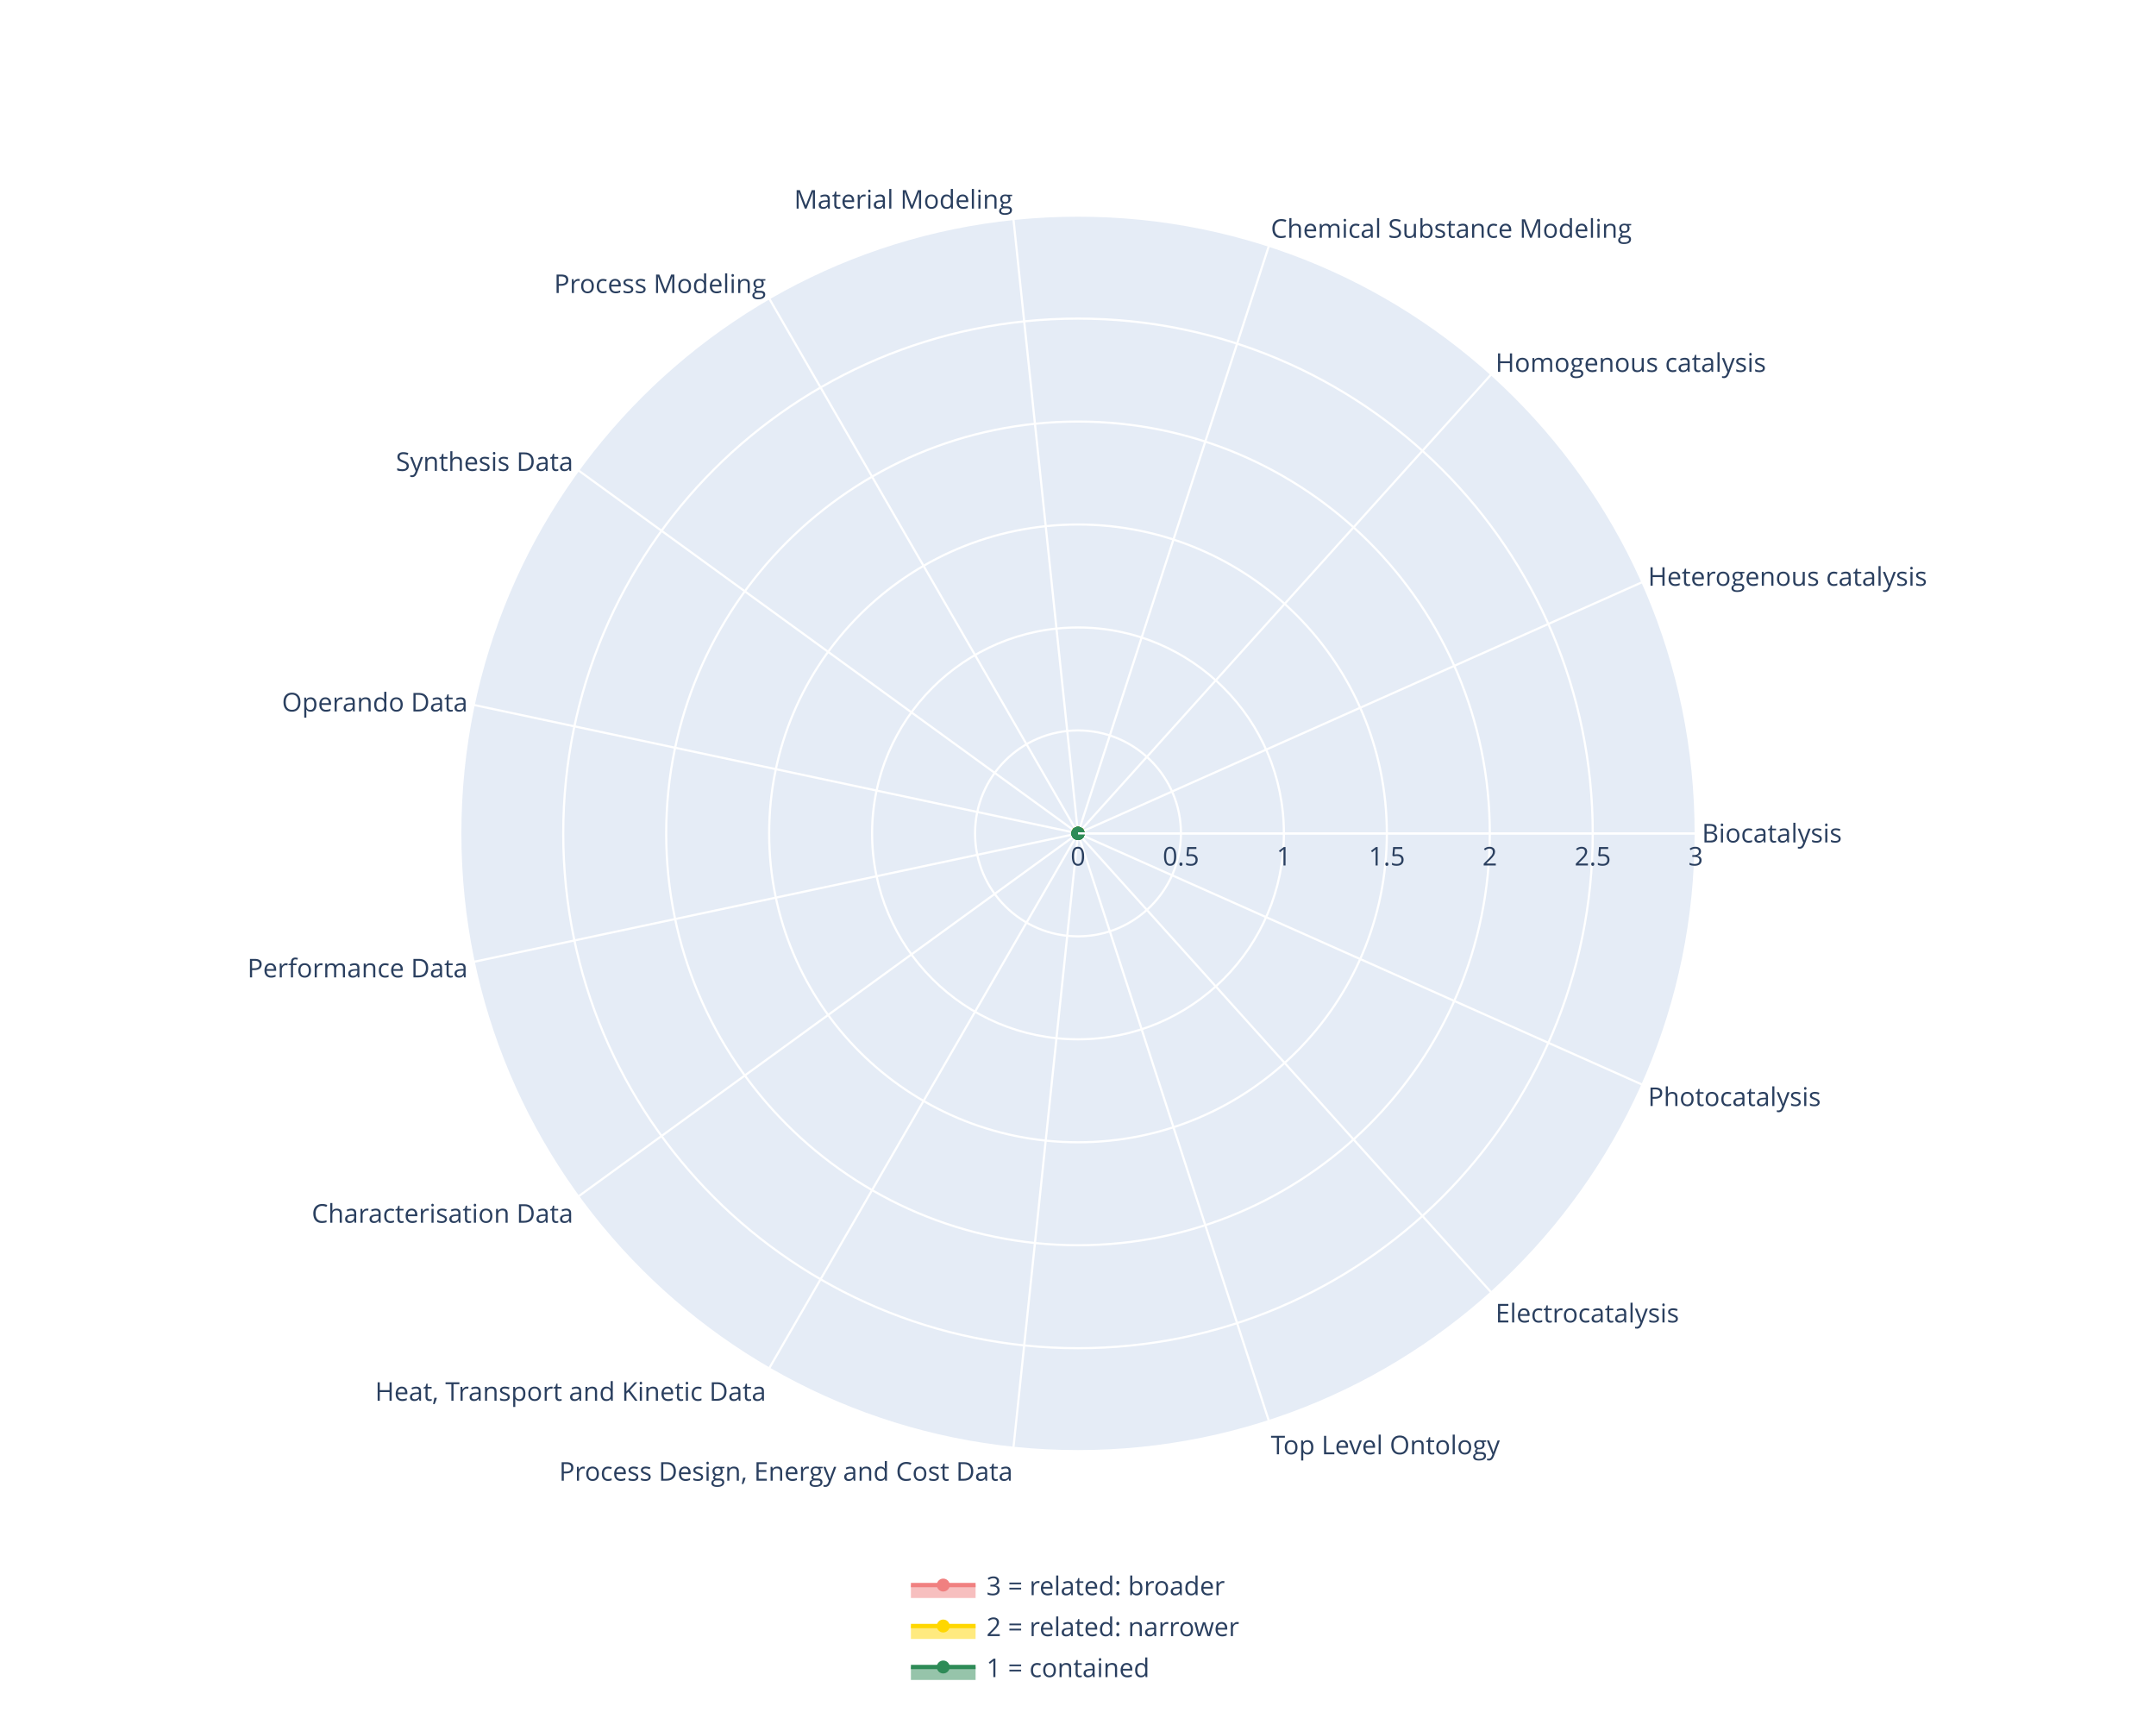
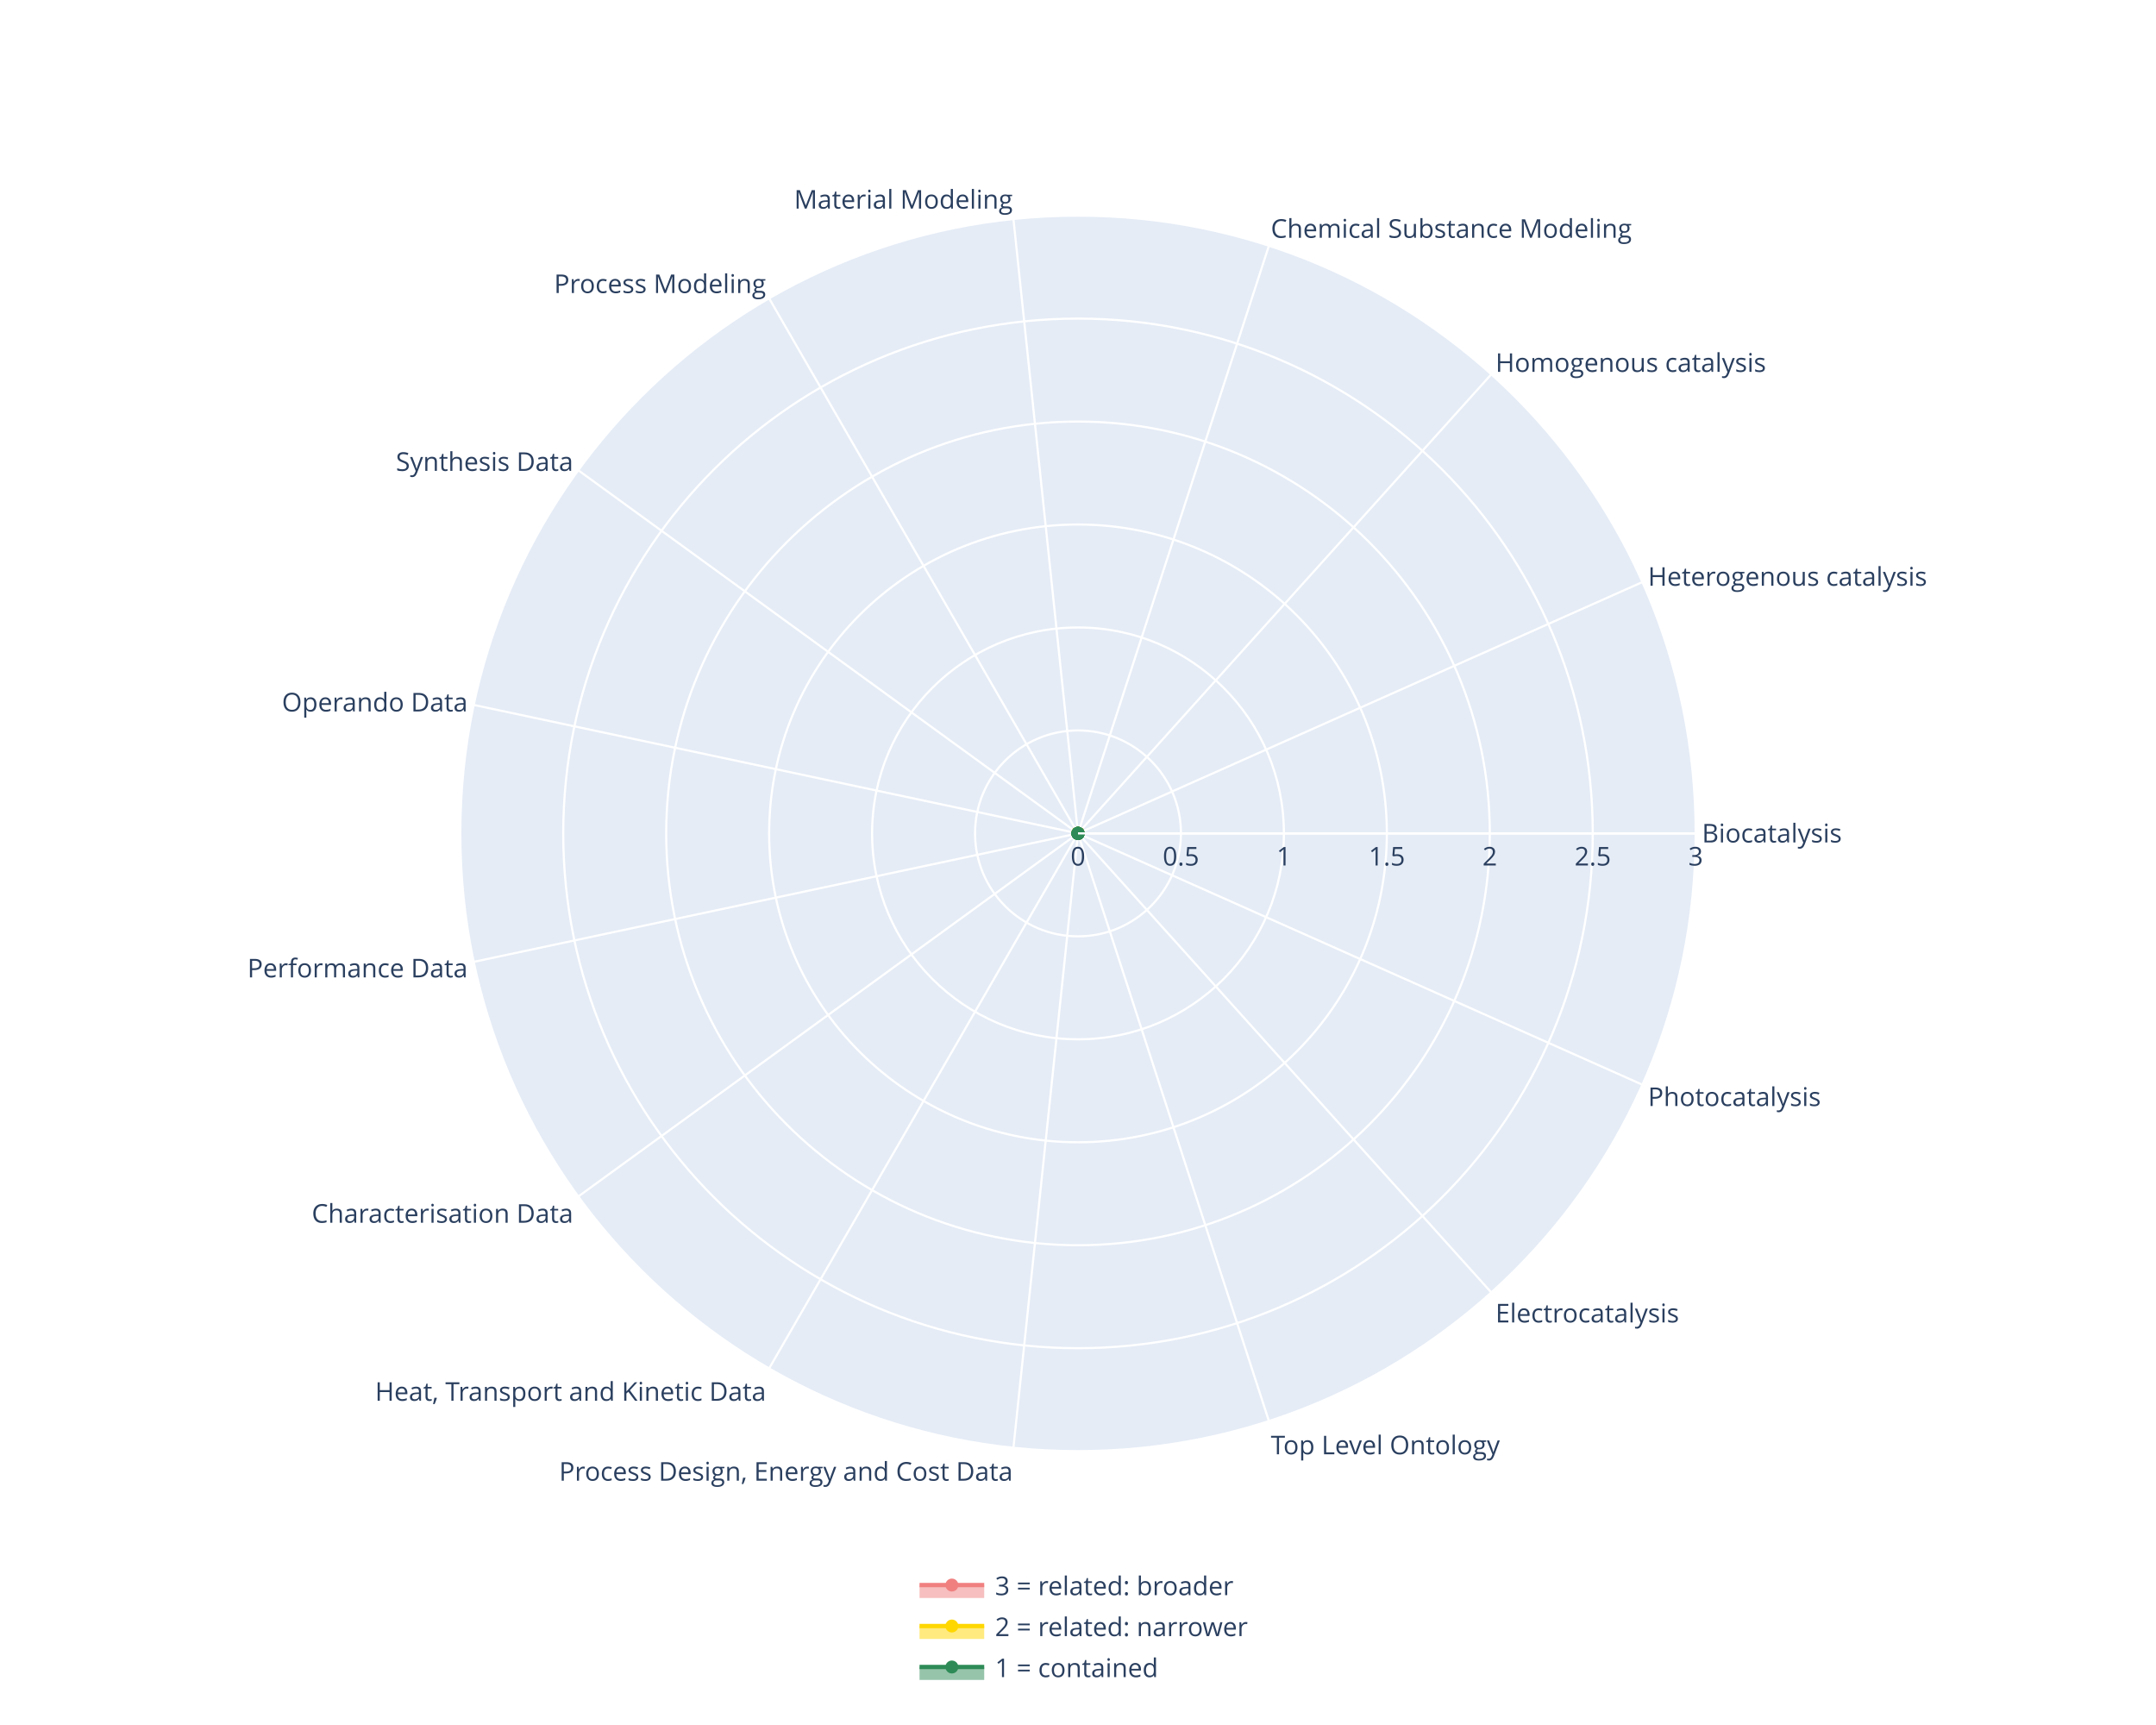
<svg xmlns="http://www.w3.org/2000/svg" class="main-svg" width="1000" height="800" style="" viewBox="0 0 1000 800">
  <rect x="0" y="0" width="1000" height="800" style="fill: rgb(255, 255, 255); fill-opacity: 1;" />
-   <defs id="defs-a20fd7">
+   <defs id="defs-f369a8">
    <g class="clips">
-       <clipPath id="clipa20fd7polar-for-traces">
+       <clipPath id="clipf369a8polar-for-traces">
        <path d="M286.5,0A286.5,286.5 0,1,0 -286.5,-3.508613079557167e-14A286.5,286.5 0,1,0 286.5,7.017226159114334e-14Z" transform="translate(286.5,286.5)" />
      </clipPath>
    </g>
    <g class="gradients" />
    <g class="patterns" />
  </defs>
  <g class="bglayer" />
  <g class="layer-below">
    <g class="imagelayer" />
    <g class="shapelayer" />
  </g>
  <g class="cartesianlayer" />
  <g class="polarlayer">
    <g class="polar">
      <g class="polarsublayer draglayer" />
      <g class="polarsublayer plotbg">
        <path d="M286.5,0A286.5,286.5 0,1,0 -286.5,-3.508613079557167e-14A286.5,286.5 0,1,0 286.5,7.017226159114334e-14Z" transform="translate(500,386.5)" style="fill: rgb(229, 236, 246); fill-opacity: 1;" />
      </g>
      <g class="polarsublayer backplot">
        <g class="maplayer" />
      </g>
      <g class="polarsublayer angular-grid" style="fill: none;">
        <path class="angularaxisgrid" d="M500,386.5L786.5,386.5" style="stroke: rgb(255, 255, 255); stroke-opacity: 1; stroke-width: 1px;" />
        <path class="angularaxisgrid" d="M500,386.5L761.731,269.97" style="stroke: rgb(255, 255, 255); stroke-opacity: 1; stroke-width: 1px;" />
        <path class="angularaxisgrid" d="M500,386.5L691.706,173.589" style="stroke: rgb(255, 255, 255); stroke-opacity: 1; stroke-width: 1px;" />
        <path class="angularaxisgrid" d="M500,386.5L588.533,114.022" style="stroke: rgb(255, 255, 255); stroke-opacity: 1; stroke-width: 1px;" />
        <path class="angularaxisgrid" d="M500,386.5L470.053,101.569" style="stroke: rgb(255, 255, 255); stroke-opacity: 1; stroke-width: 1px;" />
        <path class="angularaxisgrid" d="M500,386.5L356.75,138.384" style="stroke: rgb(255, 255, 255); stroke-opacity: 1; stroke-width: 1px;" />
        <path class="angularaxisgrid" d="M500,386.5L268.217,218.1" style="stroke: rgb(255, 255, 255); stroke-opacity: 1; stroke-width: 1px;" />
        <path class="angularaxisgrid" d="M500,386.5L219.761,326.933" style="stroke: rgb(255, 255, 255); stroke-opacity: 1; stroke-width: 1px;" />
        <path class="angularaxisgrid" d="M500,386.5L219.761,446.067" style="stroke: rgb(255, 255, 255); stroke-opacity: 1; stroke-width: 1px;" />
        <path class="angularaxisgrid" d="M500,386.5L268.217,554.9" style="stroke: rgb(255, 255, 255); stroke-opacity: 1; stroke-width: 1px;" />
        <path class="angularaxisgrid" d="M500,386.5L356.75,634.616" style="stroke: rgb(255, 255, 255); stroke-opacity: 1; stroke-width: 1px;" />
        <path class="angularaxisgrid" d="M500,386.5L470.053,671.431" style="stroke: rgb(255, 255, 255); stroke-opacity: 1; stroke-width: 1px;" />
        <path class="angularaxisgrid" d="M500,386.5L588.533,658.978" style="stroke: rgb(255, 255, 255); stroke-opacity: 1; stroke-width: 1px;" />
        <path class="angularaxisgrid" d="M500,386.5L691.706,599.411" style="stroke: rgb(255, 255, 255); stroke-opacity: 1; stroke-width: 1px;" />
        <path class="angularaxisgrid" d="M500,386.5L761.731,503.03" style="stroke: rgb(255, 255, 255); stroke-opacity: 1; stroke-width: 1px;" />
      </g>
      <g class="polarsublayer radial-grid" transform="translate(500,386.5)" style="fill: none;">
        <path class="xgrid" d="M47.75,0A47.75,47.75 0,1,0 -47.75,-5.847688465928611e-15A47.75,47.75 0,1,0 47.75,1.1695376931857222e-14Z" style="stroke: rgb(255, 255, 255); stroke-opacity: 1; stroke-width: 1px;" />
        <path class="xgrid" d="M95.5,0A95.5,95.5 0,1,0 -95.5,-1.1695376931857222e-14A95.5,95.5 0,1,0 95.5,2.3390753863714445e-14Z" style="stroke: rgb(255, 255, 255); stroke-opacity: 1; stroke-width: 1px;" />
        <path class="xgrid" d="M143.25,0A143.25,143.25 0,1,0 -143.25,-1.7543065397785835e-14A143.25,143.25 0,1,0 143.25,3.508613079557167e-14Z" style="stroke: rgb(255, 255, 255); stroke-opacity: 1; stroke-width: 1px;" />
        <path class="xgrid" d="M191,0A191,191 0,1,0 -191,-2.3390753863714445e-14A191,191 0,1,0 191,4.678150772742889e-14Z" style="stroke: rgb(255, 255, 255); stroke-opacity: 1; stroke-width: 1px;" />
        <path class="xgrid" d="M238.75,0A238.75,238.75 0,1,0 -238.75,-2.923844232964306e-14A238.75,238.75 0,1,0 238.75,5.847688465928612e-14Z" style="stroke: rgb(255, 255, 255); stroke-opacity: 1; stroke-width: 1px;" />
      </g>
      <g class="polarsublayer frontplot" transform="translate(213.5,100)">
        <g class="barlayer" />
        <g class="scatterlayer">
-           <g class="trace scatter trace939394" style="stroke-miterlimit: 2; opacity: 1;">
-             <g class="fills" clip-path="url(#clipa20fd7polar-for-traces)">
+           <g class="trace scatter trace45220a" style="stroke-miterlimit: 2; opacity: 1;">
+             <g class="fills" clip-path="url(#clipf369a8polar-for-traces)">
              <g>
                <path class="js-fill" d="M286.5,286.5L286.5,286.5L286.5,286.5L286.5,286.5L286.5,286.5L286.5,286.5L286.5,286.5L286.5,286.5L286.5,286.5L286.5,286.5L286.5,286.5L286.5,286.5L286.5,286.5L286.5,286.5L286.5,286.5L286.5,286.5Z" style="fill: rgb(240, 128, 128); fill-opacity: 0.5; stroke-width: 0;" />
              </g>
            </g>
            <g class="errorbars" />
            <g class="lines">
-               <path class="js-line" d="M286.5,286.5L286.5,286.5L286.5,286.5L286.5,286.5L286.5,286.5L286.5,286.5L286.5,286.5L286.5,286.5L286.5,286.5L286.5,286.5L286.5,286.5L286.5,286.5L286.5,286.5L286.5,286.5L286.5,286.5L286.5,286.5" clip-path="url(#clipa20fd7polar-for-traces)" style="vector-effect: non-scaling-stroke; fill: none; stroke: rgb(240, 128, 128); stroke-opacity: 1; stroke-width: 2px; opacity: 1;" />
+               <path class="js-line" d="M286.5,286.5L286.5,286.5L286.5,286.5L286.5,286.5L286.5,286.5L286.5,286.5L286.5,286.5L286.5,286.5L286.5,286.5L286.5,286.5L286.5,286.5L286.5,286.5L286.5,286.5L286.5,286.5L286.5,286.5L286.5,286.5" clip-path="url(#clipf369a8polar-for-traces)" style="vector-effect: none; fill: none; stroke: rgb(240, 128, 128); stroke-opacity: 1; stroke-width: 2px; opacity: 1;" />
            </g>
            <g class="points">
              <path class="point" transform="translate(286.5,286.5)" d="M3,0A3,3 0 1,1 0,-3A3,3 0 0,1 3,0Z" style="opacity: 1; stroke-width: 0px; fill: rgb(240, 128, 128); fill-opacity: 1;" />
              <path class="point" transform="translate(286.5,286.5)" d="M3,0A3,3 0 1,1 0,-3A3,3 0 0,1 3,0Z" style="opacity: 1; stroke-width: 0px; fill: rgb(240, 128, 128); fill-opacity: 1;" />
              <path class="point" transform="translate(286.5,286.5)" d="M3,0A3,3 0 1,1 0,-3A3,3 0 0,1 3,0Z" style="opacity: 1; stroke-width: 0px; fill: rgb(240, 128, 128); fill-opacity: 1;" />
              <path class="point" transform="translate(286.5,286.5)" d="M3,0A3,3 0 1,1 0,-3A3,3 0 0,1 3,0Z" style="opacity: 1; stroke-width: 0px; fill: rgb(240, 128, 128); fill-opacity: 1;" />
              <path class="point" transform="translate(286.5,286.5)" d="M3,0A3,3 0 1,1 0,-3A3,3 0 0,1 3,0Z" style="opacity: 1; stroke-width: 0px; fill: rgb(240, 128, 128); fill-opacity: 1;" />
              <path class="point" transform="translate(286.5,286.5)" d="M3,0A3,3 0 1,1 0,-3A3,3 0 0,1 3,0Z" style="opacity: 1; stroke-width: 0px; fill: rgb(240, 128, 128); fill-opacity: 1;" />
              <path class="point" transform="translate(286.5,286.5)" d="M3,0A3,3 0 1,1 0,-3A3,3 0 0,1 3,0Z" style="opacity: 1; stroke-width: 0px; fill: rgb(240, 128, 128); fill-opacity: 1;" />
              <path class="point" transform="translate(286.5,286.5)" d="M3,0A3,3 0 1,1 0,-3A3,3 0 0,1 3,0Z" style="opacity: 1; stroke-width: 0px; fill: rgb(240, 128, 128); fill-opacity: 1;" />
              <path class="point" transform="translate(286.5,286.5)" d="M3,0A3,3 0 1,1 0,-3A3,3 0 0,1 3,0Z" style="opacity: 1; stroke-width: 0px; fill: rgb(240, 128, 128); fill-opacity: 1;" />
              <path class="point" transform="translate(286.5,286.5)" d="M3,0A3,3 0 1,1 0,-3A3,3 0 0,1 3,0Z" style="opacity: 1; stroke-width: 0px; fill: rgb(240, 128, 128); fill-opacity: 1;" />
              <path class="point" transform="translate(286.5,286.5)" d="M3,0A3,3 0 1,1 0,-3A3,3 0 0,1 3,0Z" style="opacity: 1; stroke-width: 0px; fill: rgb(240, 128, 128); fill-opacity: 1;" />
              <path class="point" transform="translate(286.5,286.5)" d="M3,0A3,3 0 1,1 0,-3A3,3 0 0,1 3,0Z" style="opacity: 1; stroke-width: 0px; fill: rgb(240, 128, 128); fill-opacity: 1;" />
              <path class="point" transform="translate(286.5,286.5)" d="M3,0A3,3 0 1,1 0,-3A3,3 0 0,1 3,0Z" style="opacity: 1; stroke-width: 0px; fill: rgb(240, 128, 128); fill-opacity: 1;" />
              <path class="point" transform="translate(286.5,286.5)" d="M3,0A3,3 0 1,1 0,-3A3,3 0 0,1 3,0Z" style="opacity: 1; stroke-width: 0px; fill: rgb(240, 128, 128); fill-opacity: 1;" />
              <path class="point" transform="translate(286.5,286.5)" d="M3,0A3,3 0 1,1 0,-3A3,3 0 0,1 3,0Z" style="opacity: 1; stroke-width: 0px; fill: rgb(240, 128, 128); fill-opacity: 1;" />
              <path class="point" transform="translate(286.5,286.5)" d="M3,0A3,3 0 1,1 0,-3A3,3 0 0,1 3,0Z" style="opacity: 1; stroke-width: 0px; fill: rgb(240, 128, 128); fill-opacity: 1;" />
            </g>
            <g class="text" />
          </g>
-           <g class="trace scatter traceb76ca1" style="stroke-miterlimit: 2; opacity: 1;">
-             <g class="fills" clip-path="url(#clipa20fd7polar-for-traces)">
+           <g class="trace scatter trace3121f0" style="stroke-miterlimit: 2; opacity: 1;">
+             <g class="fills" clip-path="url(#clipf369a8polar-for-traces)">
              <g>
                <path class="js-fill" d="M286.5,286.5L286.5,286.5L286.5,286.5L286.5,286.5L286.5,286.5L286.5,286.5L286.5,286.5L286.5,286.5L286.5,286.5L286.5,286.5L286.5,286.5L286.5,286.5L286.5,286.5L286.5,286.5L286.5,286.5L286.5,286.5Z" style="fill: rgb(255, 215, 0); fill-opacity: 0.5; stroke-width: 0;" />
              </g>
            </g>
            <g class="errorbars" />
            <g class="lines">
-               <path class="js-line" d="M286.5,286.5L286.5,286.5L286.5,286.5L286.5,286.5L286.5,286.5L286.5,286.5L286.5,286.5L286.5,286.5L286.5,286.5L286.5,286.5L286.5,286.5L286.5,286.5L286.5,286.5L286.5,286.5L286.5,286.5L286.5,286.5" clip-path="url(#clipa20fd7polar-for-traces)" style="vector-effect: non-scaling-stroke; fill: none; stroke: rgb(255, 215, 0); stroke-opacity: 1; stroke-width: 2px; opacity: 1;" />
+               <path class="js-line" d="M286.5,286.5L286.5,286.5L286.5,286.5L286.5,286.5L286.5,286.5L286.5,286.5L286.5,286.5L286.5,286.5L286.5,286.5L286.5,286.5L286.5,286.5L286.5,286.5L286.5,286.5L286.5,286.5L286.5,286.5L286.5,286.5" clip-path="url(#clipf369a8polar-for-traces)" style="vector-effect: none; fill: none; stroke: rgb(255, 215, 0); stroke-opacity: 1; stroke-width: 2px; opacity: 1;" />
            </g>
            <g class="points">
              <path class="point" transform="translate(286.5,286.5)" d="M3,0A3,3 0 1,1 0,-3A3,3 0 0,1 3,0Z" style="opacity: 1; stroke-width: 0px; fill: rgb(255, 215, 0); fill-opacity: 1;" />
              <path class="point" transform="translate(286.5,286.5)" d="M3,0A3,3 0 1,1 0,-3A3,3 0 0,1 3,0Z" style="opacity: 1; stroke-width: 0px; fill: rgb(255, 215, 0); fill-opacity: 1;" />
              <path class="point" transform="translate(286.5,286.5)" d="M3,0A3,3 0 1,1 0,-3A3,3 0 0,1 3,0Z" style="opacity: 1; stroke-width: 0px; fill: rgb(255, 215, 0); fill-opacity: 1;" />
              <path class="point" transform="translate(286.5,286.5)" d="M3,0A3,3 0 1,1 0,-3A3,3 0 0,1 3,0Z" style="opacity: 1; stroke-width: 0px; fill: rgb(255, 215, 0); fill-opacity: 1;" />
              <path class="point" transform="translate(286.5,286.5)" d="M3,0A3,3 0 1,1 0,-3A3,3 0 0,1 3,0Z" style="opacity: 1; stroke-width: 0px; fill: rgb(255, 215, 0); fill-opacity: 1;" />
              <path class="point" transform="translate(286.5,286.5)" d="M3,0A3,3 0 1,1 0,-3A3,3 0 0,1 3,0Z" style="opacity: 1; stroke-width: 0px; fill: rgb(255, 215, 0); fill-opacity: 1;" />
              <path class="point" transform="translate(286.5,286.5)" d="M3,0A3,3 0 1,1 0,-3A3,3 0 0,1 3,0Z" style="opacity: 1; stroke-width: 0px; fill: rgb(255, 215, 0); fill-opacity: 1;" />
              <path class="point" transform="translate(286.5,286.5)" d="M3,0A3,3 0 1,1 0,-3A3,3 0 0,1 3,0Z" style="opacity: 1; stroke-width: 0px; fill: rgb(255, 215, 0); fill-opacity: 1;" />
              <path class="point" transform="translate(286.5,286.5)" d="M3,0A3,3 0 1,1 0,-3A3,3 0 0,1 3,0Z" style="opacity: 1; stroke-width: 0px; fill: rgb(255, 215, 0); fill-opacity: 1;" />
              <path class="point" transform="translate(286.5,286.5)" d="M3,0A3,3 0 1,1 0,-3A3,3 0 0,1 3,0Z" style="opacity: 1; stroke-width: 0px; fill: rgb(255, 215, 0); fill-opacity: 1;" />
              <path class="point" transform="translate(286.5,286.5)" d="M3,0A3,3 0 1,1 0,-3A3,3 0 0,1 3,0Z" style="opacity: 1; stroke-width: 0px; fill: rgb(255, 215, 0); fill-opacity: 1;" />
              <path class="point" transform="translate(286.5,286.5)" d="M3,0A3,3 0 1,1 0,-3A3,3 0 0,1 3,0Z" style="opacity: 1; stroke-width: 0px; fill: rgb(255, 215, 0); fill-opacity: 1;" />
              <path class="point" transform="translate(286.5,286.5)" d="M3,0A3,3 0 1,1 0,-3A3,3 0 0,1 3,0Z" style="opacity: 1; stroke-width: 0px; fill: rgb(255, 215, 0); fill-opacity: 1;" />
              <path class="point" transform="translate(286.5,286.5)" d="M3,0A3,3 0 1,1 0,-3A3,3 0 0,1 3,0Z" style="opacity: 1; stroke-width: 0px; fill: rgb(255, 215, 0); fill-opacity: 1;" />
              <path class="point" transform="translate(286.5,286.5)" d="M3,0A3,3 0 1,1 0,-3A3,3 0 0,1 3,0Z" style="opacity: 1; stroke-width: 0px; fill: rgb(255, 215, 0); fill-opacity: 1;" />
              <path class="point" transform="translate(286.5,286.5)" d="M3,0A3,3 0 1,1 0,-3A3,3 0 0,1 3,0Z" style="opacity: 1; stroke-width: 0px; fill: rgb(255, 215, 0); fill-opacity: 1;" />
            </g>
            <g class="text" />
          </g>
-           <g class="trace scatter trace2894e3" style="stroke-miterlimit: 2; opacity: 1;">
-             <g class="fills" clip-path="url(#clipa20fd7polar-for-traces)">
+           <g class="trace scatter tracebac329" style="stroke-miterlimit: 2; opacity: 1;">
+             <g class="fills" clip-path="url(#clipf369a8polar-for-traces)">
              <g>
                <path class="js-fill" d="M286.5,286.5L286.5,286.5L286.5,286.5L286.5,286.5L286.5,286.5L286.5,286.5L286.5,286.5L286.5,286.5L286.5,286.5L286.5,286.5L286.5,286.5L286.5,286.5L286.5,286.5L286.5,286.5L286.5,286.5L286.5,286.5Z" style="fill: rgb(46, 139, 87); fill-opacity: 0.5; stroke-width: 0;" />
              </g>
            </g>
            <g class="errorbars" />
            <g class="lines">
-               <path class="js-line" d="M286.5,286.5L286.5,286.5L286.5,286.5L286.5,286.5L286.5,286.5L286.5,286.5L286.5,286.5L286.5,286.5L286.5,286.5L286.5,286.5L286.5,286.5L286.5,286.5L286.5,286.5L286.5,286.5L286.5,286.5L286.5,286.5" clip-path="url(#clipa20fd7polar-for-traces)" style="vector-effect: non-scaling-stroke; fill: none; stroke: rgb(46, 139, 87); stroke-opacity: 1; stroke-width: 2px; opacity: 1;" />
+               <path class="js-line" d="M286.5,286.5L286.5,286.5L286.5,286.5L286.5,286.5L286.5,286.5L286.5,286.5L286.5,286.5L286.5,286.5L286.5,286.5L286.5,286.5L286.5,286.5L286.5,286.5L286.5,286.5L286.5,286.5L286.5,286.5L286.5,286.5" clip-path="url(#clipf369a8polar-for-traces)" style="vector-effect: none; fill: none; stroke: rgb(46, 139, 87); stroke-opacity: 1; stroke-width: 2px; opacity: 1;" />
            </g>
            <g class="points">
              <path class="point" transform="translate(286.5,286.5)" d="M3,0A3,3 0 1,1 0,-3A3,3 0 0,1 3,0Z" style="opacity: 1; stroke-width: 0px; fill: rgb(46, 139, 87); fill-opacity: 1;" />
              <path class="point" transform="translate(286.5,286.5)" d="M3,0A3,3 0 1,1 0,-3A3,3 0 0,1 3,0Z" style="opacity: 1; stroke-width: 0px; fill: rgb(46, 139, 87); fill-opacity: 1;" />
              <path class="point" transform="translate(286.5,286.5)" d="M3,0A3,3 0 1,1 0,-3A3,3 0 0,1 3,0Z" style="opacity: 1; stroke-width: 0px; fill: rgb(46, 139, 87); fill-opacity: 1;" />
              <path class="point" transform="translate(286.5,286.5)" d="M3,0A3,3 0 1,1 0,-3A3,3 0 0,1 3,0Z" style="opacity: 1; stroke-width: 0px; fill: rgb(46, 139, 87); fill-opacity: 1;" />
              <path class="point" transform="translate(286.5,286.5)" d="M3,0A3,3 0 1,1 0,-3A3,3 0 0,1 3,0Z" style="opacity: 1; stroke-width: 0px; fill: rgb(46, 139, 87); fill-opacity: 1;" />
              <path class="point" transform="translate(286.5,286.5)" d="M3,0A3,3 0 1,1 0,-3A3,3 0 0,1 3,0Z" style="opacity: 1; stroke-width: 0px; fill: rgb(46, 139, 87); fill-opacity: 1;" />
              <path class="point" transform="translate(286.5,286.5)" d="M3,0A3,3 0 1,1 0,-3A3,3 0 0,1 3,0Z" style="opacity: 1; stroke-width: 0px; fill: rgb(46, 139, 87); fill-opacity: 1;" />
              <path class="point" transform="translate(286.5,286.5)" d="M3,0A3,3 0 1,1 0,-3A3,3 0 0,1 3,0Z" style="opacity: 1; stroke-width: 0px; fill: rgb(46, 139, 87); fill-opacity: 1;" />
              <path class="point" transform="translate(286.5,286.5)" d="M3,0A3,3 0 1,1 0,-3A3,3 0 0,1 3,0Z" style="opacity: 1; stroke-width: 0px; fill: rgb(46, 139, 87); fill-opacity: 1;" />
              <path class="point" transform="translate(286.5,286.5)" d="M3,0A3,3 0 1,1 0,-3A3,3 0 0,1 3,0Z" style="opacity: 1; stroke-width: 0px; fill: rgb(46, 139, 87); fill-opacity: 1;" />
              <path class="point" transform="translate(286.5,286.5)" d="M3,0A3,3 0 1,1 0,-3A3,3 0 0,1 3,0Z" style="opacity: 1; stroke-width: 0px; fill: rgb(46, 139, 87); fill-opacity: 1;" />
              <path class="point" transform="translate(286.5,286.5)" d="M3,0A3,3 0 1,1 0,-3A3,3 0 0,1 3,0Z" style="opacity: 1; stroke-width: 0px; fill: rgb(46, 139, 87); fill-opacity: 1;" />
              <path class="point" transform="translate(286.5,286.5)" d="M3,0A3,3 0 1,1 0,-3A3,3 0 0,1 3,0Z" style="opacity: 1; stroke-width: 0px; fill: rgb(46, 139, 87); fill-opacity: 1;" />
              <path class="point" transform="translate(286.5,286.5)" d="M3,0A3,3 0 1,1 0,-3A3,3 0 0,1 3,0Z" style="opacity: 1; stroke-width: 0px; fill: rgb(46, 139, 87); fill-opacity: 1;" />
              <path class="point" transform="translate(286.5,286.5)" d="M3,0A3,3 0 1,1 0,-3A3,3 0 0,1 3,0Z" style="opacity: 1; stroke-width: 0px; fill: rgb(46, 139, 87); fill-opacity: 1;" />
              <path class="point" transform="translate(286.5,286.5)" d="M3,0A3,3 0 1,1 0,-3A3,3 0 0,1 3,0Z" style="opacity: 1; stroke-width: 0px; fill: rgb(46, 139, 87); fill-opacity: 1;" />
            </g>
            <g class="text" />
          </g>
        </g>
      </g>
      <g class="polarsublayer angular-line">
        <path d="M286.5,0A286.5,286.5 0,1,0 -286.5,-3.508613079557167e-14A286.5,286.5 0,1,0 286.5,7.017226159114334e-14Z" transform="translate(500,386.5)" stroke-width="1" style="fill: none; stroke: rgb(255, 255, 255); stroke-opacity: 1;" />
      </g>
      <g class="polarsublayer radial-line">
        <line x1="0" y1="0" x2="286.5" y2="0" transform="translate(500,386.5)" stroke-width="1" style="fill: none; stroke: rgb(255, 255, 255); stroke-opacity: 1;" />
      </g>
      <g class="polarsublayer angular-axis">
        <g class="angularaxistick">
          <text text-anchor="start" x="2.9" y="4.2" transform="translate(786.5,386.5)" style="font-family: 'Open Sans', verdana, arial, sans-serif; font-size: 12px; fill: rgb(42, 63, 95); fill-opacity: 1; white-space: pre; opacity: 1;">Biocatalysis</text>
        </g>
        <g class="angularaxistick">
          <text text-anchor="start" x="2.649" y="1.681" transform="translate(761.7308,269.97)" style="font-family: 'Open Sans', verdana, arial, sans-serif; font-size: 12px; fill: rgb(42, 63, 95); fill-opacity: 1; white-space: pre; opacity: 1;">Heterogenous catalysis</text>
        </g>
        <g class="angularaxistick">
          <text text-anchor="start" x="1.94" y="-1.128" transform="translate(691.7059,173.589)" style="font-family: 'Open Sans', verdana, arial, sans-serif; font-size: 12px; fill: rgb(42, 63, 95); fill-opacity: 1; white-space: pre; opacity: 1;">Homogenous catalysis</text>
        </g>
        <g class="angularaxistick">
          <text text-anchor="start" x="0.896" y="-3.743" transform="translate(588.5334,114.0223)" style="font-family: 'Open Sans', verdana, arial, sans-serif; font-size: 12px; fill: rgb(42, 63, 95); fill-opacity: 1; white-space: pre; opacity: 1;">Chemical Substance Modeling</text>
        </g>
        <g class="angularaxistick">
          <text text-anchor="end" x="-0.303" y="-4.832" transform="translate(470.0526,101.5695)" style="font-family: 'Open Sans', verdana, arial, sans-serif; font-size: 12px; fill: rgb(42, 63, 95); fill-opacity: 1; white-space: pre; opacity: 1;">Material Modeling</text>
        </g>
        <g class="angularaxistick">
          <text text-anchor="end" x="-1.45" y="-2.49" transform="translate(356.75,138.3837)" style="font-family: 'Open Sans', verdana, arial, sans-serif; font-size: 12px; fill: rgb(42, 63, 95); fill-opacity: 1; white-space: pre; opacity: 1;">Process Modeling</text>
        </g>
        <g class="angularaxistick">
          <text text-anchor="end" x="-2.346" y="0.283" transform="translate(268.2166,218.0995)" style="font-family: 'Open Sans', verdana, arial, sans-serif; font-size: 12px; fill: rgb(42, 63, 95); fill-opacity: 1; white-space: pre; opacity: 1;">Synthesis Data</text>
        </g>
        <g class="angularaxistick">
          <text text-anchor="end" x="-2.837" y="3.006" transform="translate(219.7607,326.9333)" style="font-family: 'Open Sans', verdana, arial, sans-serif; font-size: 12px; fill: rgb(42, 63, 95); fill-opacity: 1; white-space: pre; opacity: 1;">Operando Data</text>
        </g>
        <g class="angularaxistick">
          <text text-anchor="end" x="-2.837" y="7.206" transform="translate(219.7607,446.0667)" style="font-family: 'Open Sans', verdana, arial, sans-serif; font-size: 12px; fill: rgb(42, 63, 95); fill-opacity: 1; white-space: pre; opacity: 1;">Performance Data</text>
        </g>
        <g class="angularaxistick">
          <text text-anchor="end" x="-2.346" y="12.156" transform="translate(268.2166,554.9005)" style="font-family: 'Open Sans', verdana, arial, sans-serif; font-size: 12px; fill: rgb(42, 63, 95); fill-opacity: 1; white-space: pre; opacity: 1;">Characterisation Data</text>
        </g>
        <g class="angularaxistick">
          <text text-anchor="end" x="-1.45" y="15.004" transform="translate(356.75,634.6163)" style="font-family: 'Open Sans', verdana, arial, sans-serif; font-size: 12px; fill: rgb(42, 63, 95); fill-opacity: 1; white-space: pre; opacity: 1;">Heat, Transport and Kinetic Data</text>
        </g>
        <g class="angularaxistick">
          <text text-anchor="end" x="-0.303" y="15.257" transform="translate(470.0526,671.4305)" style="font-family: 'Open Sans', verdana, arial, sans-serif; font-size: 12px; fill: rgb(42, 63, 95); fill-opacity: 1; white-space: pre; opacity: 1;">Process Design, Energy and Cost Data</text>
        </g>
        <g class="angularaxistick">
          <text text-anchor="start" x="0.896" y="15.469" transform="translate(588.5334,658.9777)" style="font-family: 'Open Sans', verdana, arial, sans-serif; font-size: 12px; fill: rgb(42, 63, 95); fill-opacity: 1; white-space: pre; opacity: 1;">Top Level Ontology</text>
        </g>
        <g class="angularaxistick">
          <text text-anchor="start" x="1.94" y="13.883" transform="translate(691.7059,599.411)" style="font-family: 'Open Sans', verdana, arial, sans-serif; font-size: 12px; fill: rgb(42, 63, 95); fill-opacity: 1; white-space: pre; opacity: 1;">Electrocatalysis</text>
        </g>
        <g class="angularaxistick">
          <text text-anchor="start" x="2.649" y="9.897" transform="translate(761.7308,503.03)" style="font-family: 'Open Sans', verdana, arial, sans-serif; font-size: 12px; fill: rgb(42, 63, 95); fill-opacity: 1; white-space: pre; opacity: 1;">Photocatalysis</text>
        </g>
      </g>
      <g class="polarsublayer radial-axis" transform="translate(500,386.5)">
        <g class="xtick">
          <text text-anchor="middle" x="0" y="14.9" transform="" style="font-family: 'Open Sans', verdana, arial, sans-serif; font-size: 12px; fill: rgb(42, 63, 95); fill-opacity: 1; white-space: pre; opacity: 1;">0</text>
        </g>
        <g class="xtick">
          <text text-anchor="middle" x="0" y="14.9" transform="translate(47.75,0)" style="font-family: 'Open Sans', verdana, arial, sans-serif; font-size: 12px; fill: rgb(42, 63, 95); fill-opacity: 1; white-space: pre; opacity: 1;">0.5</text>
        </g>
        <g class="xtick">
          <text text-anchor="middle" x="0" y="14.9" transform="translate(95.5,0)" style="font-family: 'Open Sans', verdana, arial, sans-serif; font-size: 12px; fill: rgb(42, 63, 95); fill-opacity: 1; white-space: pre; opacity: 1;">1</text>
        </g>
        <g class="xtick">
          <text text-anchor="middle" x="0" y="14.9" transform="translate(143.25,0)" style="font-family: 'Open Sans', verdana, arial, sans-serif; font-size: 12px; fill: rgb(42, 63, 95); fill-opacity: 1; white-space: pre; opacity: 1;">1.5</text>
        </g>
        <g class="xtick">
          <text text-anchor="middle" x="0" y="14.9" transform="translate(191,0)" style="font-family: 'Open Sans', verdana, arial, sans-serif; font-size: 12px; fill: rgb(42, 63, 95); fill-opacity: 1; white-space: pre; opacity: 1;">2</text>
        </g>
        <g class="xtick">
          <text text-anchor="middle" x="0" y="14.9" transform="translate(238.75,0)" style="font-family: 'Open Sans', verdana, arial, sans-serif; font-size: 12px; fill: rgb(42, 63, 95); fill-opacity: 1; white-space: pre; opacity: 1;">2.5</text>
        </g>
        <g class="xtick">
          <text text-anchor="middle" x="0" y="14.9" transform="translate(286.5,0)" style="font-family: 'Open Sans', verdana, arial, sans-serif; font-size: 12px; fill: rgb(42, 63, 95); fill-opacity: 1; white-space: pre; opacity: 1;">3</text>
        </g>
      </g>
    </g>
  </g>
  <g class="smithlayer" />
  <g class="ternarylayer" />
  <g class="geolayer" />
  <g class="funnelarealayer" />
  <g class="pielayer" />
  <g class="iciclelayer" />
  <g class="treemaplayer" />
  <g class="sunburstlayer" />
  <g class="glimages" />
-   <defs id="topdefs-a20fd7">
+   <defs id="topdefs-f369a8">
    <g class="clips" />
-     <clipPath id="legenda20fd7">
-       <rect width="165" height="67" x="0" y="0" />
+     <clipPath id="legendf369a8">
+       <rect width="157" height="67" x="0" y="0" />
    </clipPath>
  </defs>
  <g class="layer-above">
    <g class="imagelayer" />
    <g class="shapelayer" />
  </g>
  <g class="infolayer">
-     <g class="legend" pointer-events="all" transform="translate(417.5,720.6)">
-       <rect class="bg" shape-rendering="crispEdges" width="165" height="67" x="0" y="0" style="stroke: rgb(68, 68, 68); stroke-opacity: 1; fill: rgb(255, 255, 255); fill-opacity: 1; stroke-width: 0px;" />
-       <g class="scrollbox" transform="" clip-path="url(#legenda20fd7)">
+     <g class="legend" pointer-events="all" transform="translate(421.5,720.6)">
+       <rect class="bg" shape-rendering="crispEdges" width="157" height="67" x="0" y="0" style="stroke: rgb(68, 68, 68); stroke-opacity: 1; fill: rgb(255, 255, 255); fill-opacity: 1; stroke-width: 0px;" />
+       <g class="scrollbox" transform="" clip-path="url(#legendf369a8)">
        <g class="groups">
          <g class="traces" transform="translate(0,14.5)" style="opacity: 1;">
            <text class="legendtext" text-anchor="start" x="40" y="4.68" style="font-family: 'Open Sans', verdana, arial, sans-serif; font-size: 12px; fill: rgb(42, 63, 95); fill-opacity: 1; white-space: pre;">3 = related: broader</text>
            <g class="layers" style="opacity: 1;">
              <g class="legendfill">
                <path class="js-fill" d="M5,0h30v6h-30z" style="stroke-width: 0; fill: rgb(240, 128, 128); fill-opacity: 0.5;" />
              </g>
              <g class="legendlines">
                <path class="js-line" d="M5,0h30" style="fill: none; stroke: rgb(240, 128, 128); stroke-opacity: 1; stroke-width: 2px;" />
              </g>
              <g class="legendsymbols">
                <g class="legendpoints">
                  <path class="scatterpts" transform="translate(20,0)" d="M3,0A3,3 0 1,1 0,-3A3,3 0 0,1 3,0Z" style="opacity: 1; stroke-width: 0px; fill: rgb(240, 128, 128); fill-opacity: 1;" />
                </g>
              </g>
            </g>
-             <rect class="legendtoggle" x="0" y="-9.5" width="159.094" height="19" style="fill: rgb(0, 0, 0); fill-opacity: 0;" />
+             <rect class="legendtoggle" x="0" y="-9.5" width="151.062" height="19" style="fill: rgb(0, 0, 0); fill-opacity: 0;" />
          </g>
          <g class="traces" transform="translate(0,33.5)" style="opacity: 1;">
            <text class="legendtext" text-anchor="start" x="40" y="4.68" style="font-family: 'Open Sans', verdana, arial, sans-serif; font-size: 12px; fill: rgb(42, 63, 95); fill-opacity: 1; white-space: pre;">2 = related: narrower</text>
            <g class="layers" style="opacity: 1;">
              <g class="legendfill">
                <path class="js-fill" d="M5,0h30v6h-30z" style="stroke-width: 0; fill: rgb(255, 215, 0); fill-opacity: 0.5;" />
              </g>
              <g class="legendlines">
                <path class="js-line" d="M5,0h30" style="fill: none; stroke: rgb(255, 215, 0); stroke-opacity: 1; stroke-width: 2px;" />
              </g>
              <g class="legendsymbols">
                <g class="legendpoints">
                  <path class="scatterpts" transform="translate(20,0)" d="M3,0A3,3 0 1,1 0,-3A3,3 0 0,1 3,0Z" style="opacity: 1; stroke-width: 0px; fill: rgb(255, 215, 0); fill-opacity: 1;" />
                </g>
              </g>
            </g>
-             <rect class="legendtoggle" x="0" y="-9.5" width="159.094" height="19" style="fill: rgb(0, 0, 0); fill-opacity: 0;" />
+             <rect class="legendtoggle" x="0" y="-9.5" width="151.062" height="19" style="fill: rgb(0, 0, 0); fill-opacity: 0;" />
          </g>
          <g class="traces" transform="translate(0,52.5)" style="opacity: 1;">
            <text class="legendtext" text-anchor="start" x="40" y="4.68" style="font-family: 'Open Sans', verdana, arial, sans-serif; font-size: 12px; fill: rgb(42, 63, 95); fill-opacity: 1; white-space: pre;">1 = contained</text>
            <g class="layers" style="opacity: 1;">
              <g class="legendfill">
                <path class="js-fill" d="M5,0h30v6h-30z" style="stroke-width: 0; fill: rgb(46, 139, 87); fill-opacity: 0.5;" />
              </g>
              <g class="legendlines">
                <path class="js-line" d="M5,0h30" style="fill: none; stroke: rgb(46, 139, 87); stroke-opacity: 1; stroke-width: 2px;" />
              </g>
              <g class="legendsymbols">
                <g class="legendpoints">
                  <path class="scatterpts" transform="translate(20,0)" d="M3,0A3,3 0 1,1 0,-3A3,3 0 0,1 3,0Z" style="opacity: 1; stroke-width: 0px; fill: rgb(46, 139, 87); fill-opacity: 1;" />
                </g>
              </g>
            </g>
-             <rect class="legendtoggle" x="0" y="-9.5" width="159.094" height="19" style="fill: rgb(0, 0, 0); fill-opacity: 0;" />
+             <rect class="legendtoggle" x="0" y="-9.5" width="151.062" height="19" style="fill: rgb(0, 0, 0); fill-opacity: 0;" />
          </g>
        </g>
      </g>
      <rect class="scrollbar" rx="20" ry="3" width="0" height="0" x="0" y="0" style="fill: rgb(128, 139, 164); fill-opacity: 1;" />
    </g>
    <g class="g-gtitle" />
    <g class="g-polartitle" />
  </g>
</svg>
